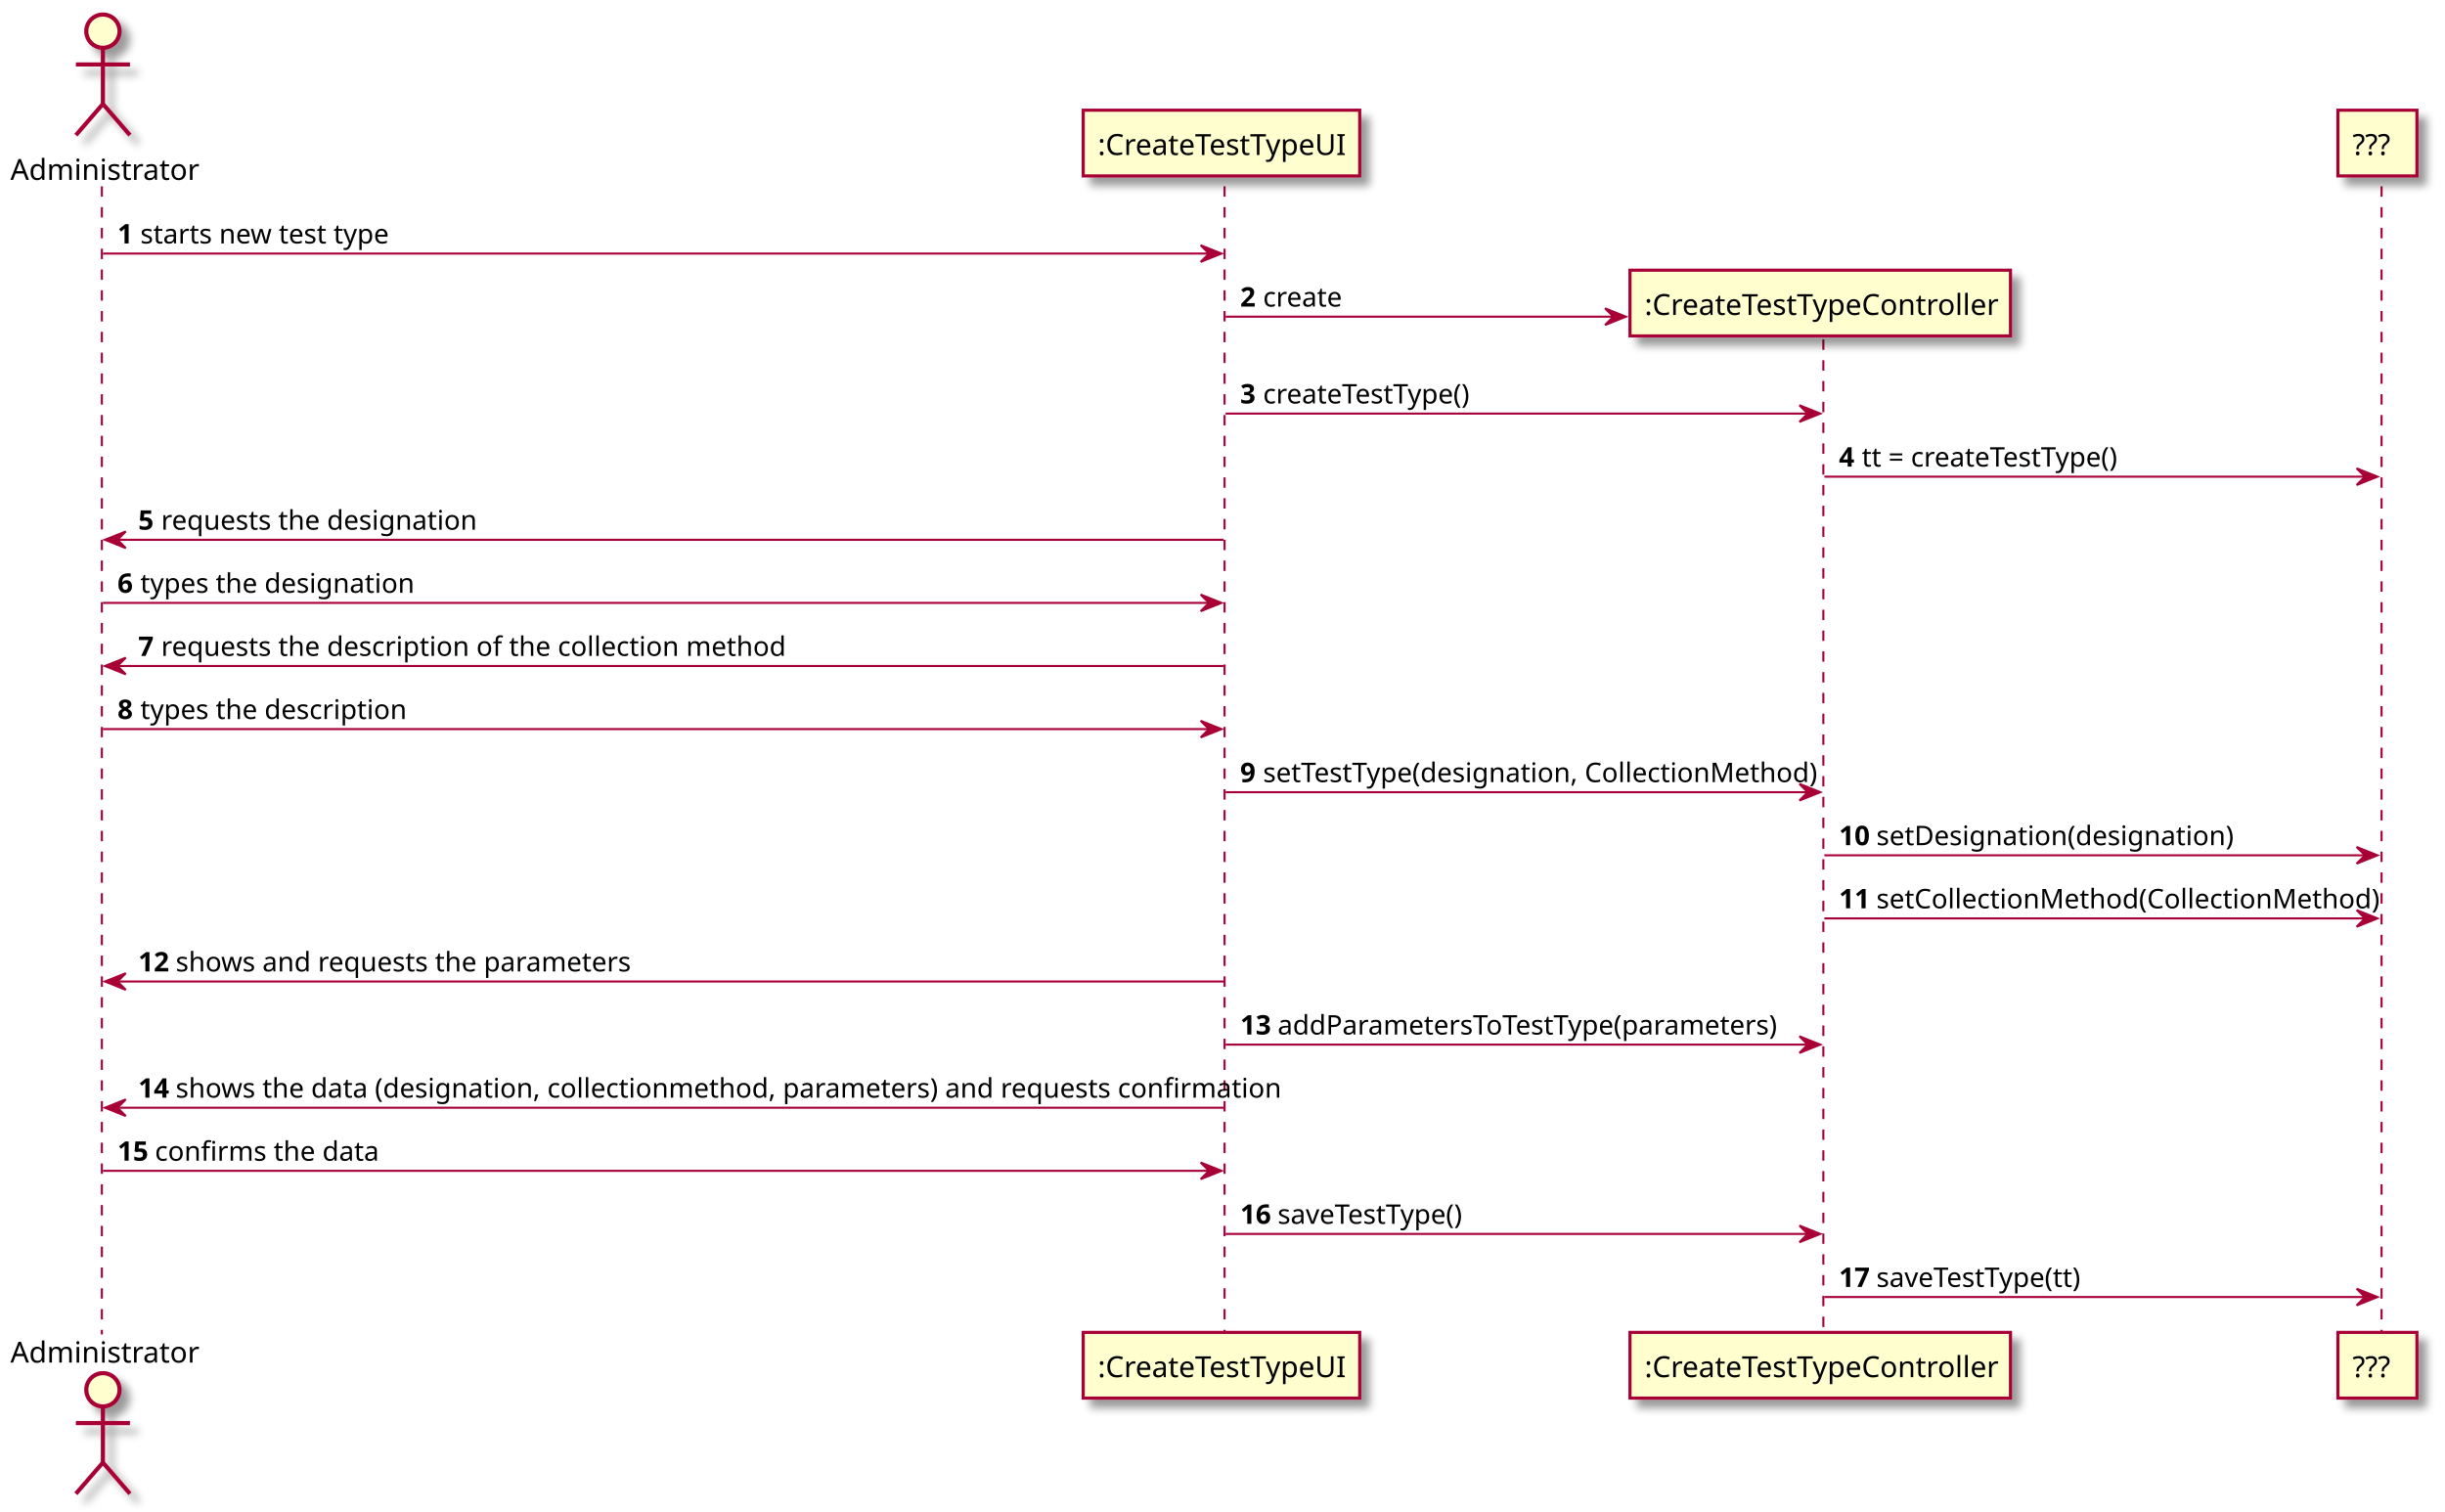
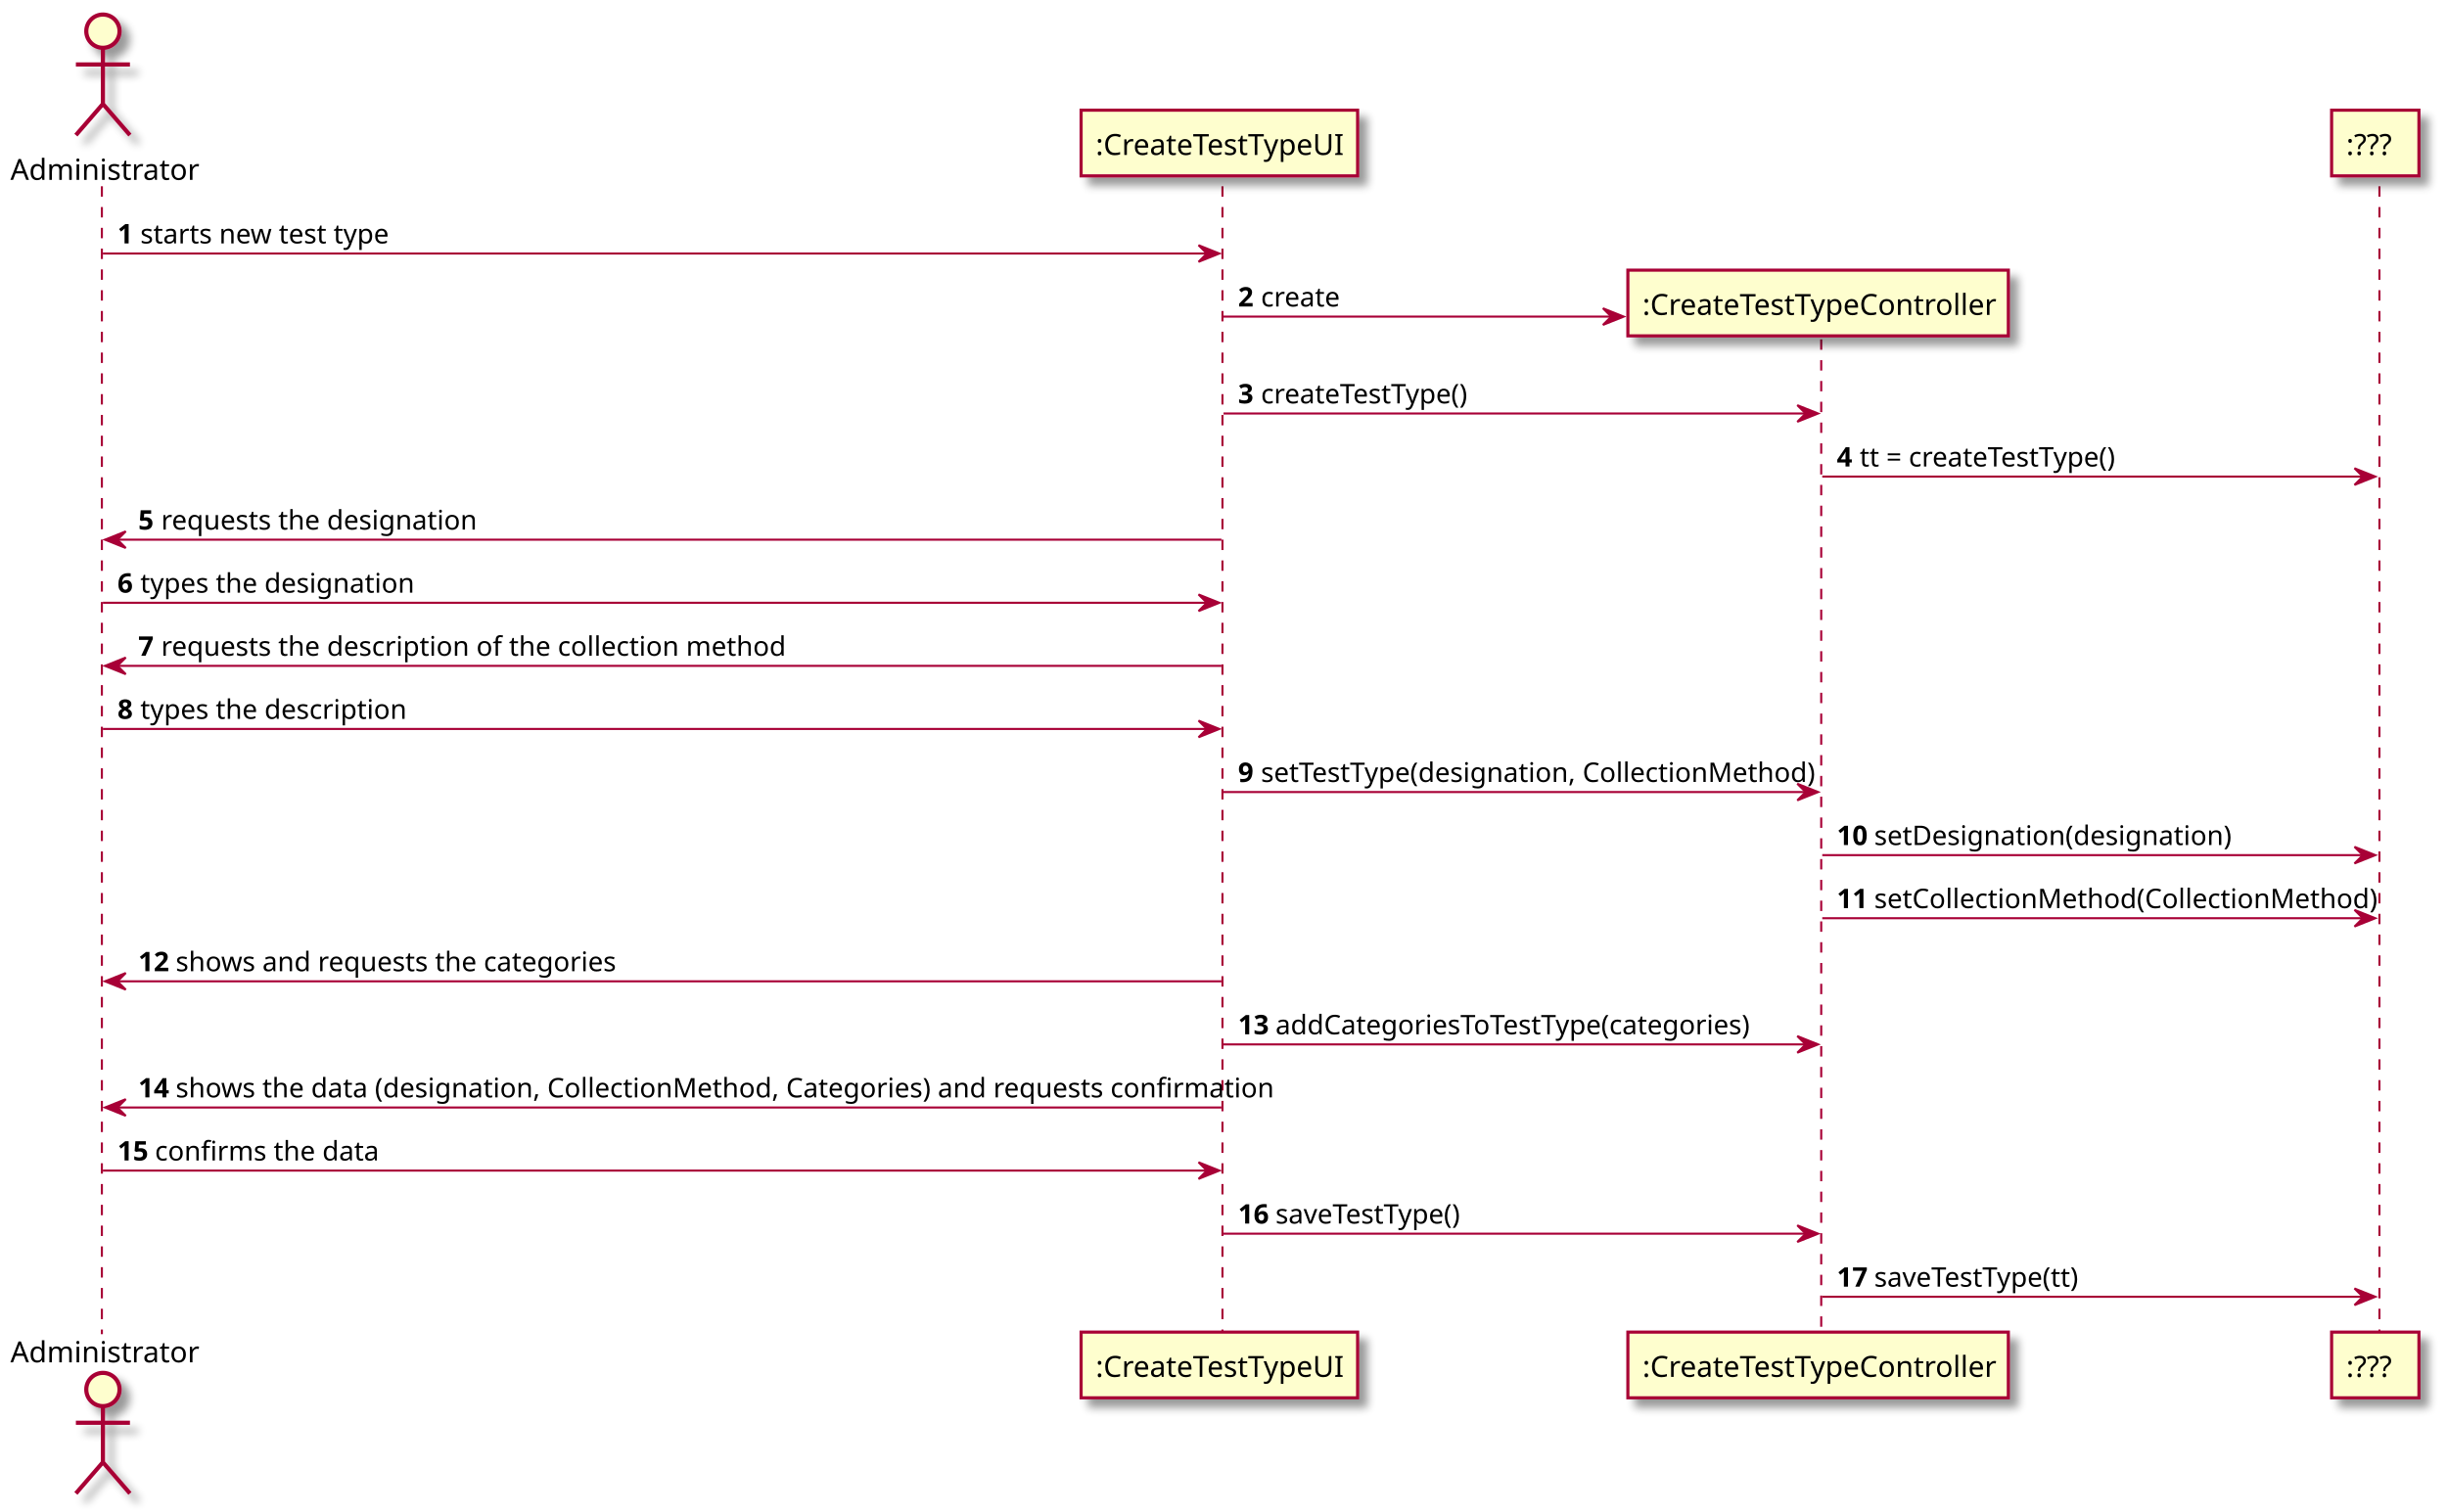
- <svg xmlns="http://www.w3.org/2000/svg" contentScriptType="application/ecmascript" contentStyleType="text/css" height="727px" preserveAspectRatio="none" style="width:1176px;height:727px;" version="1.1" viewBox="0 0 1176 727" width="1176px" zoomAndPan="magnify">
+ <svg xmlns="http://www.w3.org/2000/svg" contentScriptType="application/ecmascript" contentStyleType="text/css" height="727px" preserveAspectRatio="none" style="width:1177px;height:727px;" version="1.1" viewBox="0 0 1177 727" width="1177px" zoomAndPan="magnify">
  <defs>
-     <filter height="300%" id="f11yjd6327qz5i" width="300%" x="-1" y="-1">
+     <filter height="300%" id="fdddg6tzigfu6" width="300%" x="-1" y="-1">
      <feGaussianBlur result="blurOut" stdDeviation="2.0" />
      <feColorMatrix in="blurOut" result="blurOut2" type="matrix" values="0 0 0 0 0 0 0 0 0 0 0 0 0 0 0 0 0 0 .4 0" />
      <feOffset dx="4.0" dy="4.0" in="blurOut2" result="blurOut3" />
      <feBlend in="SourceGraphic" in2="blurOut3" mode="normal" />
    </filter>
  </defs>
  <g>
    <line style="stroke:#A80036;stroke-width:1.0;stroke-dasharray:5.0,5.0;" x1="49" x2="49" y1="89.609" y2="641.844" />
-     <line style="stroke:#A80036;stroke-width:1.0;stroke-dasharray:5.0,5.0;" x1="589" x2="589" y1="89.609" y2="641.844" />
-     <line style="stroke:#A80036;stroke-width:1.0;stroke-dasharray:5.0,5.0;" x1="877" x2="877" y1="163.266" y2="641.844" />
-     <line style="stroke:#A80036;stroke-width:1.0;stroke-dasharray:5.0,5.0;" x1="1145.5" x2="1145.5" y1="89.609" y2="641.844" />
+     <line style="stroke:#A80036;stroke-width:1.0;stroke-dasharray:5.0,5.0;" x1="588" x2="588" y1="89.609" y2="641.844" />
+     <line style="stroke:#A80036;stroke-width:1.0;stroke-dasharray:5.0,5.0;" x1="876" x2="876" y1="163.266" y2="641.844" />
+     <line style="stroke:#A80036;stroke-width:1.0;stroke-dasharray:5.0,5.0;" x1="1144.5" x2="1144.5" y1="89.609" y2="641.844" />
    <text fill="#000000" font-family="sans-serif" font-size="14" lengthAdjust="spacing" textLength="83" x="5" y="86.533">Administrator</text>
-     <ellipse cx="49.5" cy="15" fill="#FEFECE" filter="url(#f11yjd6327qz5i)" rx="8" ry="8" style="stroke:#A80036;stroke-width:2.0;" />
-     <path d="M49.5,23 L49.5,50 M36.5,31 L62.5,31 M49.5,50 L36.5,65 M49.5,50 L62.5,65 " fill="none" filter="url(#f11yjd6327qz5i)" style="stroke:#A80036;stroke-width:2.0;" />
+     <ellipse cx="49.5" cy="15" fill="#FEFECE" filter="url(#fdddg6tzigfu6)" rx="8" ry="8" style="stroke:#A80036;stroke-width:2.0;" />
+     <path d="M49.5,23 L49.5,50 M36.5,31 L62.5,31 M49.5,50 L36.5,65 M49.5,50 L62.5,65 " fill="none" filter="url(#fdddg6tzigfu6)" style="stroke:#A80036;stroke-width:2.0;" />
    <text fill="#000000" font-family="sans-serif" font-size="14" lengthAdjust="spacing" textLength="83" x="5" y="655.377">Administrator</text>
-     <ellipse cx="49.5" cy="668.453" fill="#FEFECE" filter="url(#f11yjd6327qz5i)" rx="8" ry="8" style="stroke:#A80036;stroke-width:2.0;" />
-     <path d="M49.5,676.453 L49.5,703.453 M36.5,684.453 L62.5,684.453 M49.5,703.453 L36.5,718.453 M49.5,703.453 L62.5,718.453 " fill="none" filter="url(#f11yjd6327qz5i)" style="stroke:#A80036;stroke-width:2.0;" />
-     <rect fill="#FEFECE" filter="url(#f11yjd6327qz5i)" height="31.609" style="stroke:#A80036;stroke-width:1.5;" width="133" x="521" y="53" />
-     <text fill="#000000" font-family="sans-serif" font-size="14" lengthAdjust="spacing" textLength="119" x="528" y="74.533">:CreateTestTypeUI</text>
-     <rect fill="#FEFECE" filter="url(#f11yjd6327qz5i)" height="31.609" style="stroke:#A80036;stroke-width:1.5;" width="133" x="521" y="640.844" />
-     <text fill="#000000" font-family="sans-serif" font-size="14" lengthAdjust="spacing" textLength="119" x="528" y="662.377">:CreateTestTypeUI</text>
-     <rect fill="#FEFECE" filter="url(#f11yjd6327qz5i)" height="31.609" style="stroke:#A80036;stroke-width:1.5;" width="183" x="784" y="640.844" />
-     <text fill="#000000" font-family="sans-serif" font-size="14" lengthAdjust="spacing" textLength="169" x="791" y="662.377">:CreateTestTypeController</text>
-     <rect fill="#FEFECE" filter="url(#f11yjd6327qz5i)" height="31.609" style="stroke:#A80036;stroke-width:1.5;" width="38" x="1124.5" y="53" />
-     <text fill="#000000" font-family="sans-serif" font-size="14" lengthAdjust="spacing" textLength="24" x="1131.5" y="74.533">???</text>
-     <rect fill="#FEFECE" filter="url(#f11yjd6327qz5i)" height="31.609" style="stroke:#A80036;stroke-width:1.5;" width="38" x="1124.5" y="640.844" />
-     <text fill="#000000" font-family="sans-serif" font-size="14" lengthAdjust="spacing" textLength="24" x="1131.5" y="662.377">???</text>
-     <polygon fill="#A80036" points="577.5,117.961,587.5,121.961,577.5,125.961,581.5,121.961" style="stroke:#A80036;stroke-width:1.0;" />
-     <line style="stroke:#A80036;stroke-width:1.0;" x1="49.5" x2="583.5" y1="121.961" y2="121.961" />
+     <ellipse cx="49.5" cy="668.453" fill="#FEFECE" filter="url(#fdddg6tzigfu6)" rx="8" ry="8" style="stroke:#A80036;stroke-width:2.0;" />
+     <path d="M49.5,676.453 L49.5,703.453 M36.5,684.453 L62.5,684.453 M49.5,703.453 L36.5,718.453 M49.5,703.453 L62.5,718.453 " fill="none" filter="url(#fdddg6tzigfu6)" style="stroke:#A80036;stroke-width:2.0;" />
+     <rect fill="#FEFECE" filter="url(#fdddg6tzigfu6)" height="31.609" style="stroke:#A80036;stroke-width:1.5;" width="133" x="520" y="53" />
+     <text fill="#000000" font-family="sans-serif" font-size="14" lengthAdjust="spacing" textLength="119" x="527" y="74.533">:CreateTestTypeUI</text>
+     <rect fill="#FEFECE" filter="url(#fdddg6tzigfu6)" height="31.609" style="stroke:#A80036;stroke-width:1.5;" width="133" x="520" y="640.844" />
+     <text fill="#000000" font-family="sans-serif" font-size="14" lengthAdjust="spacing" textLength="119" x="527" y="662.377">:CreateTestTypeUI</text>
+     <rect fill="#FEFECE" filter="url(#fdddg6tzigfu6)" height="31.609" style="stroke:#A80036;stroke-width:1.5;" width="183" x="783" y="640.844" />
+     <text fill="#000000" font-family="sans-serif" font-size="14" lengthAdjust="spacing" textLength="169" x="790" y="662.377">:CreateTestTypeController</text>
+     <rect fill="#FEFECE" filter="url(#fdddg6tzigfu6)" height="31.609" style="stroke:#A80036;stroke-width:1.5;" width="42" x="1121.5" y="53" />
+     <text fill="#000000" font-family="sans-serif" font-size="14" lengthAdjust="spacing" textLength="28" x="1128.5" y="74.533">:???</text>
+     <rect fill="#FEFECE" filter="url(#fdddg6tzigfu6)" height="31.609" style="stroke:#A80036;stroke-width:1.5;" width="42" x="1121.5" y="640.844" />
+     <text fill="#000000" font-family="sans-serif" font-size="14" lengthAdjust="spacing" textLength="28" x="1128.5" y="662.377">:???</text>
+     <polygon fill="#A80036" points="576.5,117.961,586.5,121.961,576.5,125.961,580.5,121.961" style="stroke:#A80036;stroke-width:1.0;" />
+     <line style="stroke:#A80036;stroke-width:1.0;" x1="49.5" x2="582.5" y1="121.961" y2="121.961" />
    <text fill="#000000" font-family="sans-serif" font-size="13" font-weight="bold" lengthAdjust="spacing" textLength="7" x="56.5" y="117.105">1</text>
    <text fill="#000000" font-family="sans-serif" font-size="13" lengthAdjust="spacing" textLength="115" x="67.5" y="117.105">starts new test type</text>
-     <polygon fill="#A80036" points="772,148.312,782,152.312,772,156.312,776,152.312" style="stroke:#A80036;stroke-width:1.0;" />
-     <line style="stroke:#A80036;stroke-width:1.0;" x1="589.5" x2="778" y1="152.312" y2="152.312" />
-     <text fill="#000000" font-family="sans-serif" font-size="13" font-weight="bold" lengthAdjust="spacing" textLength="7" x="596.5" y="147.456">2</text>
-     <text fill="#000000" font-family="sans-serif" font-size="13" lengthAdjust="spacing" textLength="36" x="607.5" y="147.456">create</text>
-     <rect fill="#FEFECE" filter="url(#f11yjd6327qz5i)" height="31.609" style="stroke:#A80036;stroke-width:1.5;" width="183" x="784" y="129.961" />
-     <text fill="#000000" font-family="sans-serif" font-size="14" lengthAdjust="spacing" textLength="169" x="791" y="151.494">:CreateTestTypeController</text>
-     <polygon fill="#A80036" points="865.5,194.922,875.5,198.922,865.5,202.922,869.5,198.922" style="stroke:#A80036;stroke-width:1.0;" />
-     <line style="stroke:#A80036;stroke-width:1.0;" x1="589.5" x2="871.5" y1="198.922" y2="198.922" />
-     <text fill="#000000" font-family="sans-serif" font-size="13" font-weight="bold" lengthAdjust="spacing" textLength="7" x="596.5" y="194.065">3</text>
-     <text fill="#000000" font-family="sans-serif" font-size="13" lengthAdjust="spacing" textLength="97" x="607.5" y="194.065">createTestType()</text>
-     <polygon fill="#A80036" points="1133.5,225.273,1143.5,229.273,1133.5,233.273,1137.5,229.273" style="stroke:#A80036;stroke-width:1.0;" />
-     <line style="stroke:#A80036;stroke-width:1.0;" x1="877.5" x2="1139.5" y1="229.273" y2="229.273" />
-     <text fill="#000000" font-family="sans-serif" font-size="13" font-weight="bold" lengthAdjust="spacing" textLength="7" x="884.5" y="224.417">4</text>
-     <text fill="#000000" font-family="sans-serif" font-size="13" lengthAdjust="spacing" textLength="121" x="895.5" y="224.417">tt = createTestType()</text>
+     <polygon fill="#A80036" points="771,148.312,781,152.312,771,156.312,775,152.312" style="stroke:#A80036;stroke-width:1.0;" />
+     <line style="stroke:#A80036;stroke-width:1.0;" x1="588.5" x2="777" y1="152.312" y2="152.312" />
+     <text fill="#000000" font-family="sans-serif" font-size="13" font-weight="bold" lengthAdjust="spacing" textLength="7" x="595.5" y="147.456">2</text>
+     <text fill="#000000" font-family="sans-serif" font-size="13" lengthAdjust="spacing" textLength="36" x="606.5" y="147.456">create</text>
+     <rect fill="#FEFECE" filter="url(#fdddg6tzigfu6)" height="31.609" style="stroke:#A80036;stroke-width:1.5;" width="183" x="783" y="129.961" />
+     <text fill="#000000" font-family="sans-serif" font-size="14" lengthAdjust="spacing" textLength="169" x="790" y="151.494">:CreateTestTypeController</text>
+     <polygon fill="#A80036" points="864.5,194.922,874.5,198.922,864.5,202.922,868.5,198.922" style="stroke:#A80036;stroke-width:1.0;" />
+     <line style="stroke:#A80036;stroke-width:1.0;" x1="588.5" x2="870.5" y1="198.922" y2="198.922" />
+     <text fill="#000000" font-family="sans-serif" font-size="13" font-weight="bold" lengthAdjust="spacing" textLength="7" x="595.5" y="194.065">3</text>
+     <text fill="#000000" font-family="sans-serif" font-size="13" lengthAdjust="spacing" textLength="97" x="606.5" y="194.065">createTestType()</text>
+     <polygon fill="#A80036" points="1132.5,225.273,1142.5,229.273,1132.5,233.273,1136.5,229.273" style="stroke:#A80036;stroke-width:1.0;" />
+     <line style="stroke:#A80036;stroke-width:1.0;" x1="876.5" x2="1138.5" y1="229.273" y2="229.273" />
+     <text fill="#000000" font-family="sans-serif" font-size="13" font-weight="bold" lengthAdjust="spacing" textLength="7" x="883.5" y="224.417">4</text>
+     <text fill="#000000" font-family="sans-serif" font-size="13" lengthAdjust="spacing" textLength="121" x="894.5" y="224.417">tt = createTestType()</text>
    <polygon fill="#A80036" points="60.5,255.625,50.5,259.625,60.5,263.625,56.5,259.625" style="stroke:#A80036;stroke-width:1.0;" />
-     <line style="stroke:#A80036;stroke-width:1.0;" x1="54.5" x2="588.5" y1="259.625" y2="259.625" />
+     <line style="stroke:#A80036;stroke-width:1.0;" x1="54.5" x2="587.5" y1="259.625" y2="259.625" />
    <text fill="#000000" font-family="sans-serif" font-size="13" font-weight="bold" lengthAdjust="spacing" textLength="7" x="66.5" y="254.769">5</text>
    <text fill="#000000" font-family="sans-serif" font-size="13" lengthAdjust="spacing" textLength="142" x="77.5" y="254.769">requests the designation</text>
-     <polygon fill="#A80036" points="577.5,285.977,587.5,289.977,577.5,293.977,581.5,289.977" style="stroke:#A80036;stroke-width:1.0;" />
-     <line style="stroke:#A80036;stroke-width:1.0;" x1="49.5" x2="583.5" y1="289.977" y2="289.977" />
+     <polygon fill="#A80036" points="576.5,285.977,586.5,289.977,576.5,293.977,580.5,289.977" style="stroke:#A80036;stroke-width:1.0;" />
+     <line style="stroke:#A80036;stroke-width:1.0;" x1="49.5" x2="582.5" y1="289.977" y2="289.977" />
    <text fill="#000000" font-family="sans-serif" font-size="13" font-weight="bold" lengthAdjust="spacing" textLength="7" x="56.5" y="285.12">6</text>
    <text fill="#000000" font-family="sans-serif" font-size="13" lengthAdjust="spacing" textLength="124" x="67.5" y="285.12">types the designation</text>
    <polygon fill="#A80036" points="60.5,316.328,50.5,320.328,60.5,324.328,56.5,320.328" style="stroke:#A80036;stroke-width:1.0;" />
-     <line style="stroke:#A80036;stroke-width:1.0;" x1="54.5" x2="588.5" y1="320.328" y2="320.328" />
+     <line style="stroke:#A80036;stroke-width:1.0;" x1="54.5" x2="587.5" y1="320.328" y2="320.328" />
    <text fill="#000000" font-family="sans-serif" font-size="13" font-weight="bold" lengthAdjust="spacing" textLength="7" x="66.5" y="315.472">7</text>
    <text fill="#000000" font-family="sans-serif" font-size="13" lengthAdjust="spacing" textLength="281" x="77.5" y="315.472">requests the description of the collection method</text>
-     <polygon fill="#A80036" points="577.5,346.68,587.5,350.68,577.5,354.68,581.5,350.68" style="stroke:#A80036;stroke-width:1.0;" />
-     <line style="stroke:#A80036;stroke-width:1.0;" x1="49.5" x2="583.5" y1="350.68" y2="350.68" />
+     <polygon fill="#A80036" points="576.5,346.68,586.5,350.68,576.5,354.68,580.5,350.68" style="stroke:#A80036;stroke-width:1.0;" />
+     <line style="stroke:#A80036;stroke-width:1.0;" x1="49.5" x2="582.5" y1="350.68" y2="350.68" />
    <text fill="#000000" font-family="sans-serif" font-size="13" font-weight="bold" lengthAdjust="spacing" textLength="7" x="56.5" y="345.823">8</text>
    <text fill="#000000" font-family="sans-serif" font-size="13" lengthAdjust="spacing" textLength="121" x="67.5" y="345.823">types the description</text>
-     <polygon fill="#A80036" points="865.5,377.031,875.5,381.031,865.5,385.031,869.5,381.031" style="stroke:#A80036;stroke-width:1.0;" />
-     <line style="stroke:#A80036;stroke-width:1.0;" x1="589.5" x2="871.5" y1="381.031" y2="381.031" />
-     <text fill="#000000" font-family="sans-serif" font-size="13" font-weight="bold" lengthAdjust="spacing" textLength="7" x="596.5" y="376.175">9</text>
-     <text fill="#000000" font-family="sans-serif" font-size="13" lengthAdjust="spacing" textLength="253" x="607.5" y="376.175">setTestType(designation, CollectionMethod)</text>
-     <polygon fill="#A80036" points="1133.5,407.383,1143.5,411.383,1133.5,415.383,1137.5,411.383" style="stroke:#A80036;stroke-width:1.0;" />
-     <line style="stroke:#A80036;stroke-width:1.0;" x1="877.5" x2="1139.5" y1="411.383" y2="411.383" />
-     <text fill="#000000" font-family="sans-serif" font-size="13" font-weight="bold" lengthAdjust="spacing" textLength="14" x="884.5" y="406.526">10</text>
-     <text fill="#000000" font-family="sans-serif" font-size="13" lengthAdjust="spacing" textLength="160" x="902.5" y="406.526">setDesignation(designation)</text>
-     <polygon fill="#A80036" points="1133.5,437.734,1143.5,441.734,1133.5,445.734,1137.5,441.734" style="stroke:#A80036;stroke-width:1.0;" />
-     <line style="stroke:#A80036;stroke-width:1.0;" x1="877.5" x2="1139.5" y1="441.734" y2="441.734" />
-     <text fill="#000000" font-family="sans-serif" font-size="13" font-weight="bold" lengthAdjust="spacing" textLength="14" x="884.5" y="436.878">11</text>
-     <text fill="#000000" font-family="sans-serif" font-size="13" lengthAdjust="spacing" textLength="226" x="902.5" y="436.878">setCollectionMethod(CollectionMethod)</text>
+     <polygon fill="#A80036" points="864.5,377.031,874.5,381.031,864.5,385.031,868.5,381.031" style="stroke:#A80036;stroke-width:1.0;" />
+     <line style="stroke:#A80036;stroke-width:1.0;" x1="588.5" x2="870.5" y1="381.031" y2="381.031" />
+     <text fill="#000000" font-family="sans-serif" font-size="13" font-weight="bold" lengthAdjust="spacing" textLength="7" x="595.5" y="376.175">9</text>
+     <text fill="#000000" font-family="sans-serif" font-size="13" lengthAdjust="spacing" textLength="253" x="606.5" y="376.175">setTestType(designation, CollectionMethod)</text>
+     <polygon fill="#A80036" points="1132.5,407.383,1142.5,411.383,1132.5,415.383,1136.5,411.383" style="stroke:#A80036;stroke-width:1.0;" />
+     <line style="stroke:#A80036;stroke-width:1.0;" x1="876.5" x2="1138.5" y1="411.383" y2="411.383" />
+     <text fill="#000000" font-family="sans-serif" font-size="13" font-weight="bold" lengthAdjust="spacing" textLength="14" x="883.5" y="406.526">10</text>
+     <text fill="#000000" font-family="sans-serif" font-size="13" lengthAdjust="spacing" textLength="160" x="901.5" y="406.526">setDesignation(designation)</text>
+     <polygon fill="#A80036" points="1132.5,437.734,1142.5,441.734,1132.5,445.734,1136.5,441.734" style="stroke:#A80036;stroke-width:1.0;" />
+     <line style="stroke:#A80036;stroke-width:1.0;" x1="876.5" x2="1138.5" y1="441.734" y2="441.734" />
+     <text fill="#000000" font-family="sans-serif" font-size="13" font-weight="bold" lengthAdjust="spacing" textLength="14" x="883.5" y="436.878">11</text>
+     <text fill="#000000" font-family="sans-serif" font-size="13" lengthAdjust="spacing" textLength="226" x="901.5" y="436.878">setCollectionMethod(CollectionMethod)</text>
    <polygon fill="#A80036" points="60.5,468.086,50.5,472.086,60.5,476.086,56.5,472.086" style="stroke:#A80036;stroke-width:1.0;" />
-     <line style="stroke:#A80036;stroke-width:1.0;" x1="54.5" x2="588.5" y1="472.086" y2="472.086" />
+     <line style="stroke:#A80036;stroke-width:1.0;" x1="54.5" x2="587.5" y1="472.086" y2="472.086" />
    <text fill="#000000" font-family="sans-serif" font-size="13" font-weight="bold" lengthAdjust="spacing" textLength="14" x="66.5" y="467.229">12</text>
-     <text fill="#000000" font-family="sans-serif" font-size="13" lengthAdjust="spacing" textLength="207" x="84.5" y="467.229">shows and requests the parameters</text>
-     <polygon fill="#A80036" points="865.5,498.438,875.5,502.438,865.5,506.438,869.5,502.438" style="stroke:#A80036;stroke-width:1.0;" />
-     <line style="stroke:#A80036;stroke-width:1.0;" x1="589.5" x2="871.5" y1="502.438" y2="502.438" />
-     <text fill="#000000" font-family="sans-serif" font-size="13" font-weight="bold" lengthAdjust="spacing" textLength="14" x="596.5" y="497.581">13</text>
-     <text fill="#000000" font-family="sans-serif" font-size="13" lengthAdjust="spacing" textLength="228" x="614.5" y="497.581">addParametersToTestType(parameters)</text>
+     <text fill="#000000" font-family="sans-serif" font-size="13" lengthAdjust="spacing" textLength="202" x="84.5" y="467.229">shows and requests the categories</text>
+     <polygon fill="#A80036" points="864.5,498.438,874.5,502.438,864.5,506.438,868.5,502.438" style="stroke:#A80036;stroke-width:1.0;" />
+     <line style="stroke:#A80036;stroke-width:1.0;" x1="588.5" x2="870.5" y1="502.438" y2="502.438" />
+     <text fill="#000000" font-family="sans-serif" font-size="13" font-weight="bold" lengthAdjust="spacing" textLength="14" x="595.5" y="497.581">13</text>
+     <text fill="#000000" font-family="sans-serif" font-size="13" lengthAdjust="spacing" textLength="218" x="613.5" y="497.581">addCategoriesToTestType(categories)</text>
    <polygon fill="#A80036" points="60.5,528.789,50.5,532.789,60.5,536.789,56.5,532.789" style="stroke:#A80036;stroke-width:1.0;" />
-     <line style="stroke:#A80036;stroke-width:1.0;" x1="54.5" x2="588.5" y1="532.789" y2="532.789" />
+     <line style="stroke:#A80036;stroke-width:1.0;" x1="54.5" x2="587.5" y1="532.789" y2="532.789" />
    <text fill="#000000" font-family="sans-serif" font-size="13" font-weight="bold" lengthAdjust="spacing" textLength="14" x="66.5" y="527.933">14</text>
-     <text fill="#000000" font-family="sans-serif" font-size="13" lengthAdjust="spacing" textLength="498" x="84.5" y="527.933">shows the data (designation, collectionmethod, parameters) and requests confirmation</text>
-     <polygon fill="#A80036" points="577.5,559.141,587.5,563.141,577.5,567.141,581.5,563.141" style="stroke:#A80036;stroke-width:1.0;" />
-     <line style="stroke:#A80036;stroke-width:1.0;" x1="49.5" x2="583.5" y1="563.141" y2="563.141" />
+     <text fill="#000000" font-family="sans-serif" font-size="13" lengthAdjust="spacing" textLength="497" x="84.5" y="527.933">shows the data (designation, CollectionMethod, Categories) and requests confirmation</text>
+     <polygon fill="#A80036" points="576.5,559.141,586.5,563.141,576.5,567.141,580.5,563.141" style="stroke:#A80036;stroke-width:1.0;" />
+     <line style="stroke:#A80036;stroke-width:1.0;" x1="49.5" x2="582.5" y1="563.141" y2="563.141" />
    <text fill="#000000" font-family="sans-serif" font-size="13" font-weight="bold" lengthAdjust="spacing" textLength="14" x="56.5" y="558.284">15</text>
    <text fill="#000000" font-family="sans-serif" font-size="13" lengthAdjust="spacing" textLength="100" x="74.5" y="558.284">confirms the data</text>
-     <polygon fill="#A80036" points="865.5,589.492,875.5,593.492,865.5,597.492,869.5,593.492" style="stroke:#A80036;stroke-width:1.0;" />
-     <line style="stroke:#A80036;stroke-width:1.0;" x1="589.5" x2="871.5" y1="593.492" y2="593.492" />
-     <text fill="#000000" font-family="sans-serif" font-size="13" font-weight="bold" lengthAdjust="spacing" textLength="14" x="596.5" y="588.636">16</text>
-     <text fill="#000000" font-family="sans-serif" font-size="13" lengthAdjust="spacing" textLength="87" x="614.5" y="588.636">saveTestType()</text>
-     <polygon fill="#A80036" points="1133.5,619.844,1143.5,623.844,1133.5,627.844,1137.5,623.844" style="stroke:#A80036;stroke-width:1.0;" />
-     <line style="stroke:#A80036;stroke-width:1.0;" x1="877.5" x2="1139.5" y1="623.844" y2="623.844" />
-     <text fill="#000000" font-family="sans-serif" font-size="13" font-weight="bold" lengthAdjust="spacing" textLength="14" x="884.5" y="618.987">17</text>
-     <text fill="#000000" font-family="sans-serif" font-size="13" lengthAdjust="spacing" textLength="95" x="902.5" y="618.987">saveTestType(tt)</text>
+     <polygon fill="#A80036" points="864.5,589.492,874.5,593.492,864.5,597.492,868.5,593.492" style="stroke:#A80036;stroke-width:1.0;" />
+     <line style="stroke:#A80036;stroke-width:1.0;" x1="588.5" x2="870.5" y1="593.492" y2="593.492" />
+     <text fill="#000000" font-family="sans-serif" font-size="13" font-weight="bold" lengthAdjust="spacing" textLength="14" x="595.5" y="588.636">16</text>
+     <text fill="#000000" font-family="sans-serif" font-size="13" lengthAdjust="spacing" textLength="87" x="613.5" y="588.636">saveTestType()</text>
+     <polygon fill="#A80036" points="1132.5,619.844,1142.5,623.844,1132.5,627.844,1136.5,623.844" style="stroke:#A80036;stroke-width:1.0;" />
+     <line style="stroke:#A80036;stroke-width:1.0;" x1="876.5" x2="1138.5" y1="623.844" y2="623.844" />
+     <text fill="#000000" font-family="sans-serif" font-size="13" font-weight="bold" lengthAdjust="spacing" textLength="14" x="883.5" y="618.987">17</text>
+     <text fill="#000000" font-family="sans-serif" font-size="13" lengthAdjust="spacing" textLength="95" x="901.5" y="618.987">saveTestType(tt)</text>
  </g>
</svg>
